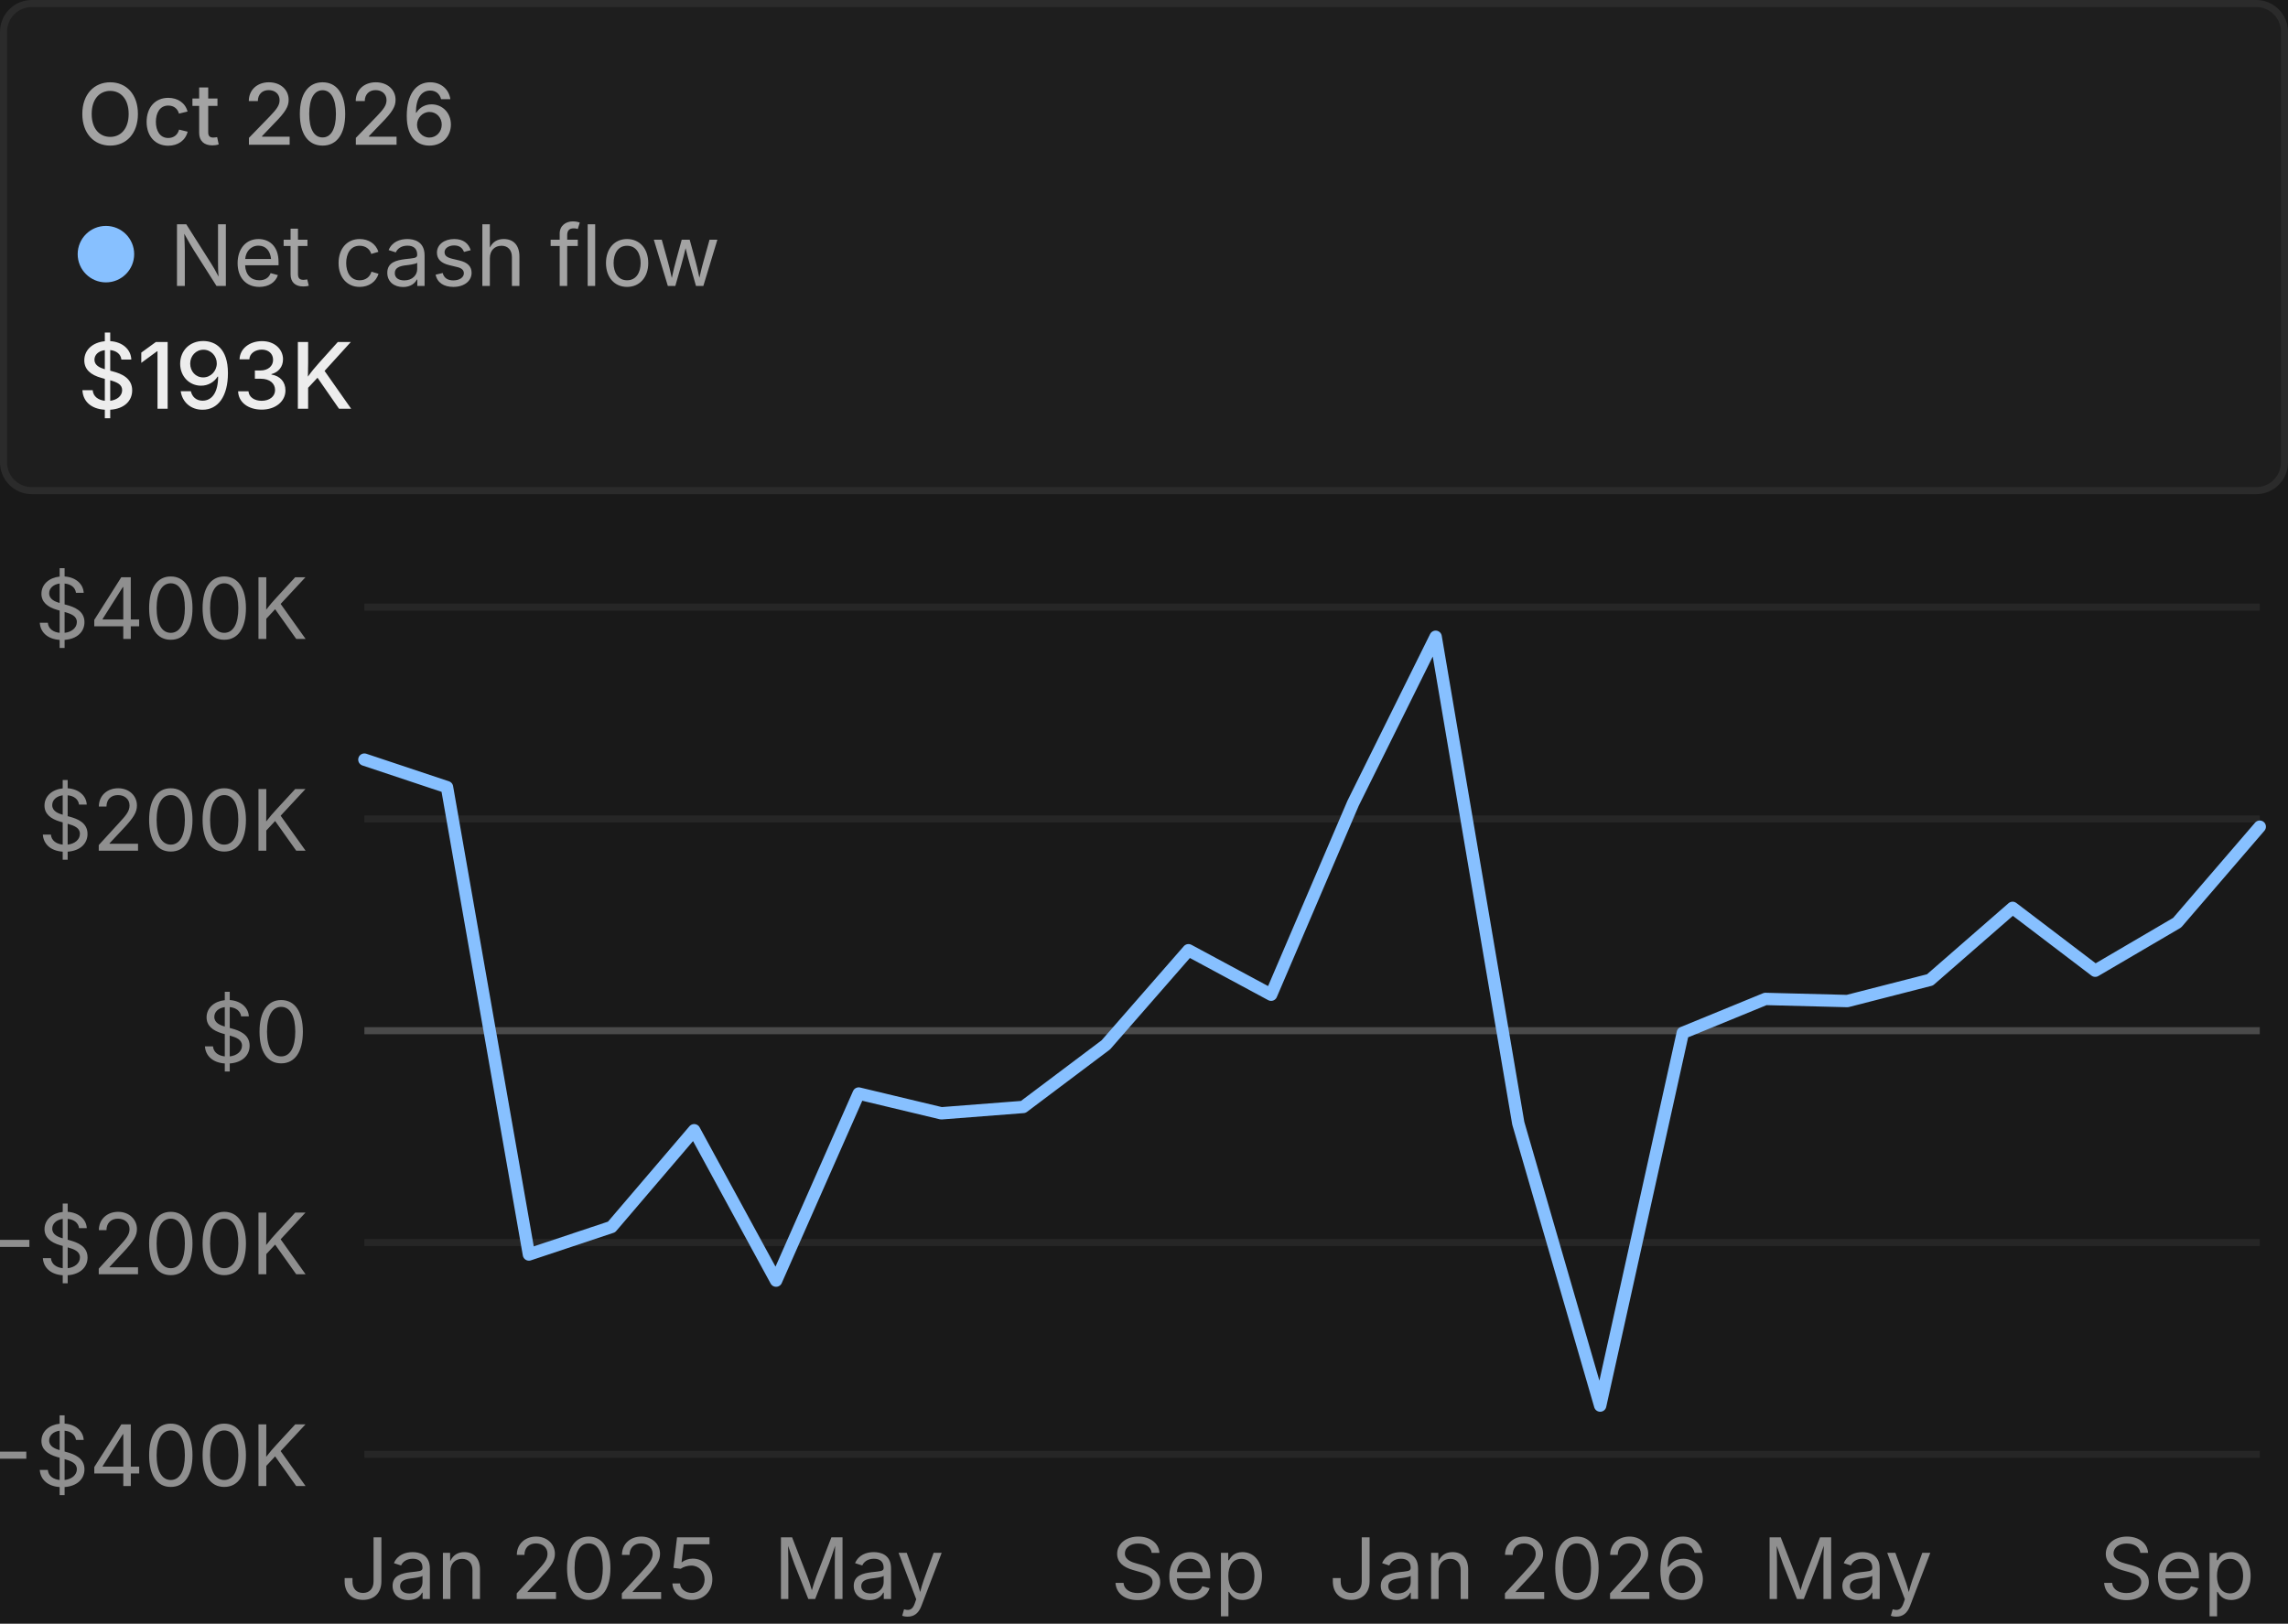
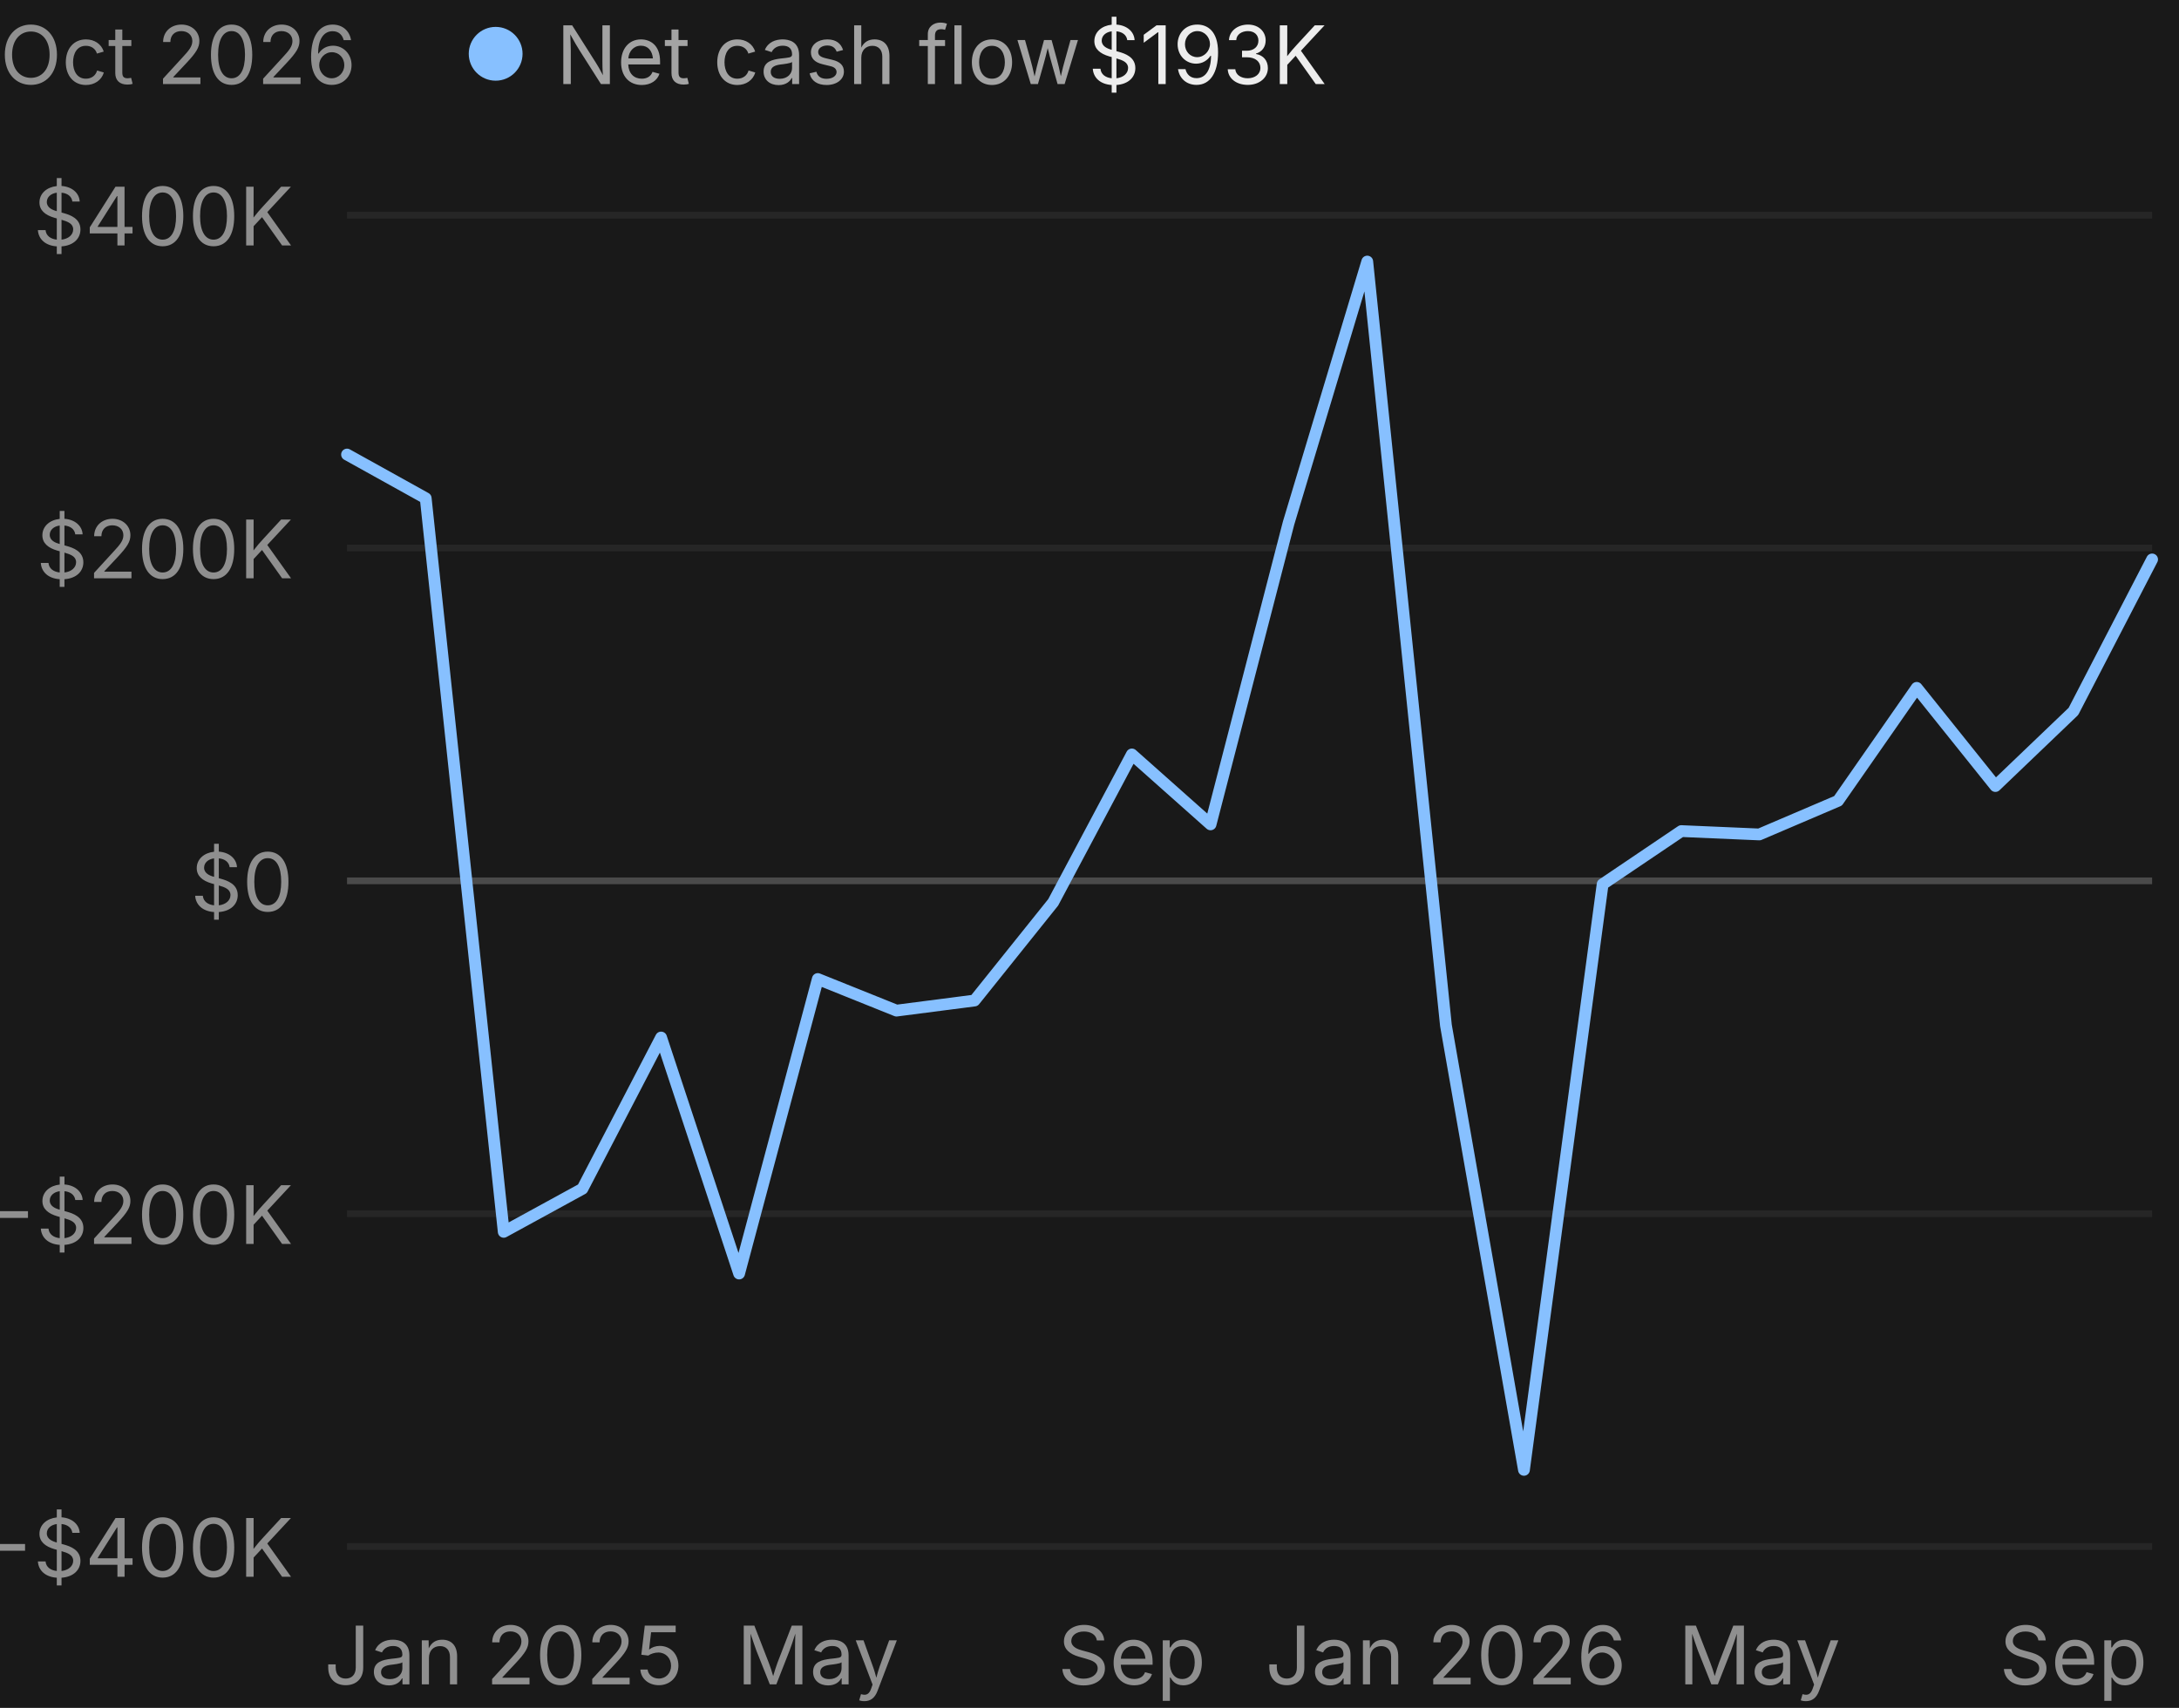
- <svg xmlns="http://www.w3.org/2000/svg" font-family="IBM Plex Sans, system-ui, -apple-system, &quot;Segoe UI&quot;, sans-serif" width="324" height="230" viewBox="0 0 324 230" role="img" aria-label="Net cash flow turned negative in four months" data-hm-kind="line" data-hm-x="51.6,320,24" data-hm-y="-400000,400000,206,86" data-hm-plot="51.6,86,320,206" data-hm-readout="1">
-   <rect width="324" height="230" fill="#191919" />
+ <svg xmlns="http://www.w3.org/2000/svg" font-family="IBM Plex Sans, system-ui, -apple-system, &quot;Segoe UI&quot;, sans-serif" width="324" height="254" viewBox="0 0 324 254" role="img" aria-label="Net cash flow turned negative in four months" data-hm-kind="line" data-hm-x="51.6,320,24" data-hm-y="-400000,400000,230,32" data-hm-plot="51.6,32,320,230" data-hm-readout="1">
+   <rect width="324" height="254" fill="#191919" />
  <g class="hm-readout">
-     <rect x="0.5" y="0.5" width="323" height="69" rx="4" fill="#1e1e1e" stroke="#2b2b2b" />
-     <text x="11" y="20.5" font-size="12" font-weight="500" class="hm-rh" fill="#a3a3a3">Oct 2026</text>
-     <circle cx="15" cy="36" r="4" fill="#87c0ff" />
-     <text x="24" y="40.5" font-size="12" fill="#a3a3a3">Net cash flow</text>
-     <text x="11" y="57.9" font-size="13" font-weight="500" class="hm-rv hm-rv-0" fill="#ededed">$193K</text>
+     <text x="0" y="12.5" font-size="12" class="hm-rh" fill="#8f8f8f">Oct 2026</text>
+     <circle cx="73.7" cy="8" r="4" fill="#87c0ff" />
+     <text x="82.7" y="12.5" font-size="12" fill="#a3a3a3">Net cash flow</text>
+     <text x="161.8" y="12.5" font-size="12" class="hm-rv hm-rv-0" fill="#ededed">$193K</text>
  </g>
-   <line x1="51.6" y1="206" x2="320" y2="206" stroke="#262626" />
-   <text x="43.6" y="210.5" font-size="12" text-anchor="end" fill="#8f8f8f">−$400K</text>
-   <line x1="51.6" y1="176" x2="320" y2="176" stroke="#262626" />
-   <text x="43.6" y="180.5" font-size="12" text-anchor="end" fill="#8f8f8f">−$200K</text>
-   <line x1="51.6" y1="146" x2="320" y2="146" stroke="#4a4a4a" />
-   <text x="43.6" y="150.5" font-size="12" text-anchor="end" fill="#8f8f8f">$0</text>
-   <line x1="51.6" y1="116" x2="320" y2="116" stroke="#262626" />
-   <text x="43.6" y="120.5" font-size="12" text-anchor="end" fill="#8f8f8f">$200K</text>
-   <line x1="51.6" y1="86" x2="320" y2="86" stroke="#262626" />
-   <text x="43.6" y="90.5" font-size="12" text-anchor="end" fill="#8f8f8f">$400K</text>
-   <path d="M51.6,107.6L63.3,111.5L74.9,177.7L86.6,173.8L98.3,160.1L109.9,181.4L121.6,154.9L133.3,157.7L144.9,156.8L156.6,148L168.3,134.6L180,140.9L191.6,113.8L203.3,90.2L215,159.1L226.6,199.1L238.3,146.3L250,141.5L261.6,141.8L273.3,138.8L285,128.6L296.7,137.5L308.3,130.7L320,117.1" fill="none" stroke="#87c0ff" stroke-width="1.75" stroke-linejoin="round" stroke-linecap="round" />
-   <text x="74.9" y="226.5" font-size="12" text-anchor="middle" fill="#8f8f8f">Jan 2025</text>
-   <text x="121.6" y="226.5" font-size="12" text-anchor="middle" fill="#8f8f8f">May</text>
-   <text x="168.3" y="226.5" font-size="12" text-anchor="middle" fill="#8f8f8f">Sep</text>
-   <text x="215" y="226.5" font-size="12" text-anchor="middle" fill="#8f8f8f">Jan 2026</text>
-   <text x="261.6" y="226.5" font-size="12" text-anchor="middle" fill="#8f8f8f">May</text>
-   <text x="308.3" y="226.5" font-size="12" text-anchor="middle" fill="#8f8f8f">Sep</text>
+   <line x1="51.6" y1="230" x2="320" y2="230" stroke="#262626" />
+   <text x="43.6" y="234.5" font-size="12" text-anchor="end" fill="#8f8f8f">−$400K</text>
+   <line x1="51.6" y1="180.5" x2="320" y2="180.5" stroke="#262626" />
+   <text x="43.6" y="185" font-size="12" text-anchor="end" fill="#8f8f8f">−$200K</text>
+   <line x1="51.6" y1="131" x2="320" y2="131" stroke="#4a4a4a" />
+   <text x="43.6" y="135.5" font-size="12" text-anchor="end" fill="#8f8f8f">$0</text>
+   <line x1="51.6" y1="81.5" x2="320" y2="81.5" stroke="#262626" />
+   <text x="43.6" y="86" font-size="12" text-anchor="end" fill="#8f8f8f">$200K</text>
+   <line x1="51.6" y1="32" x2="320" y2="32" stroke="#262626" />
+   <text x="43.6" y="36.5" font-size="12" text-anchor="end" fill="#8f8f8f">$400K</text>
+   <path d="M51.6,67.6L63.3,74.1L74.9,183.2L86.6,176.8L98.3,154.3L109.9,189.4L121.6,145.6L133.3,150.3L144.9,148.8L156.6,134.2L168.3,112.2L180,122.6L191.6,77.8L203.3,38.9L215,152.5L226.6,218.6L238.3,131.5L250,123.6L261.6,124.1L273.3,119.1L285,102.3L296.7,116.9L308.3,105.8L320,83.2" fill="none" stroke="#87c0ff" stroke-width="1.75" stroke-linejoin="round" stroke-linecap="round" />
+   <text x="74.9" y="250.5" font-size="12" text-anchor="middle" fill="#8f8f8f">Jan 2025</text>
+   <text x="121.6" y="250.5" font-size="12" text-anchor="middle" fill="#8f8f8f">May</text>
+   <text x="168.3" y="250.5" font-size="12" text-anchor="middle" fill="#8f8f8f">Sep</text>
+   <text x="215" y="250.5" font-size="12" text-anchor="middle" fill="#8f8f8f">Jan 2026</text>
+   <text x="261.6" y="250.5" font-size="12" text-anchor="middle" fill="#8f8f8f">May</text>
+   <text x="308.3" y="250.5" font-size="12" text-anchor="middle" fill="#8f8f8f">Sep</text>
</svg>
